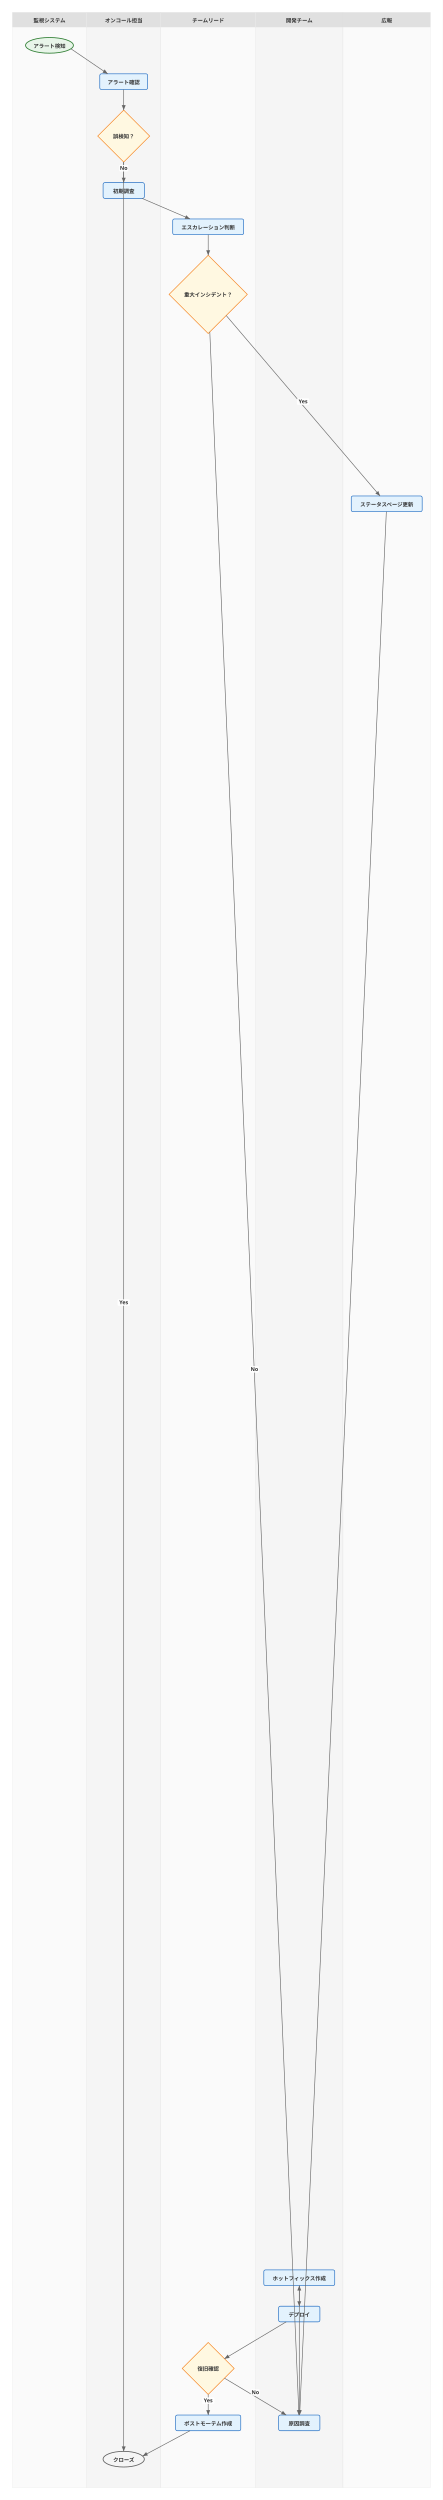
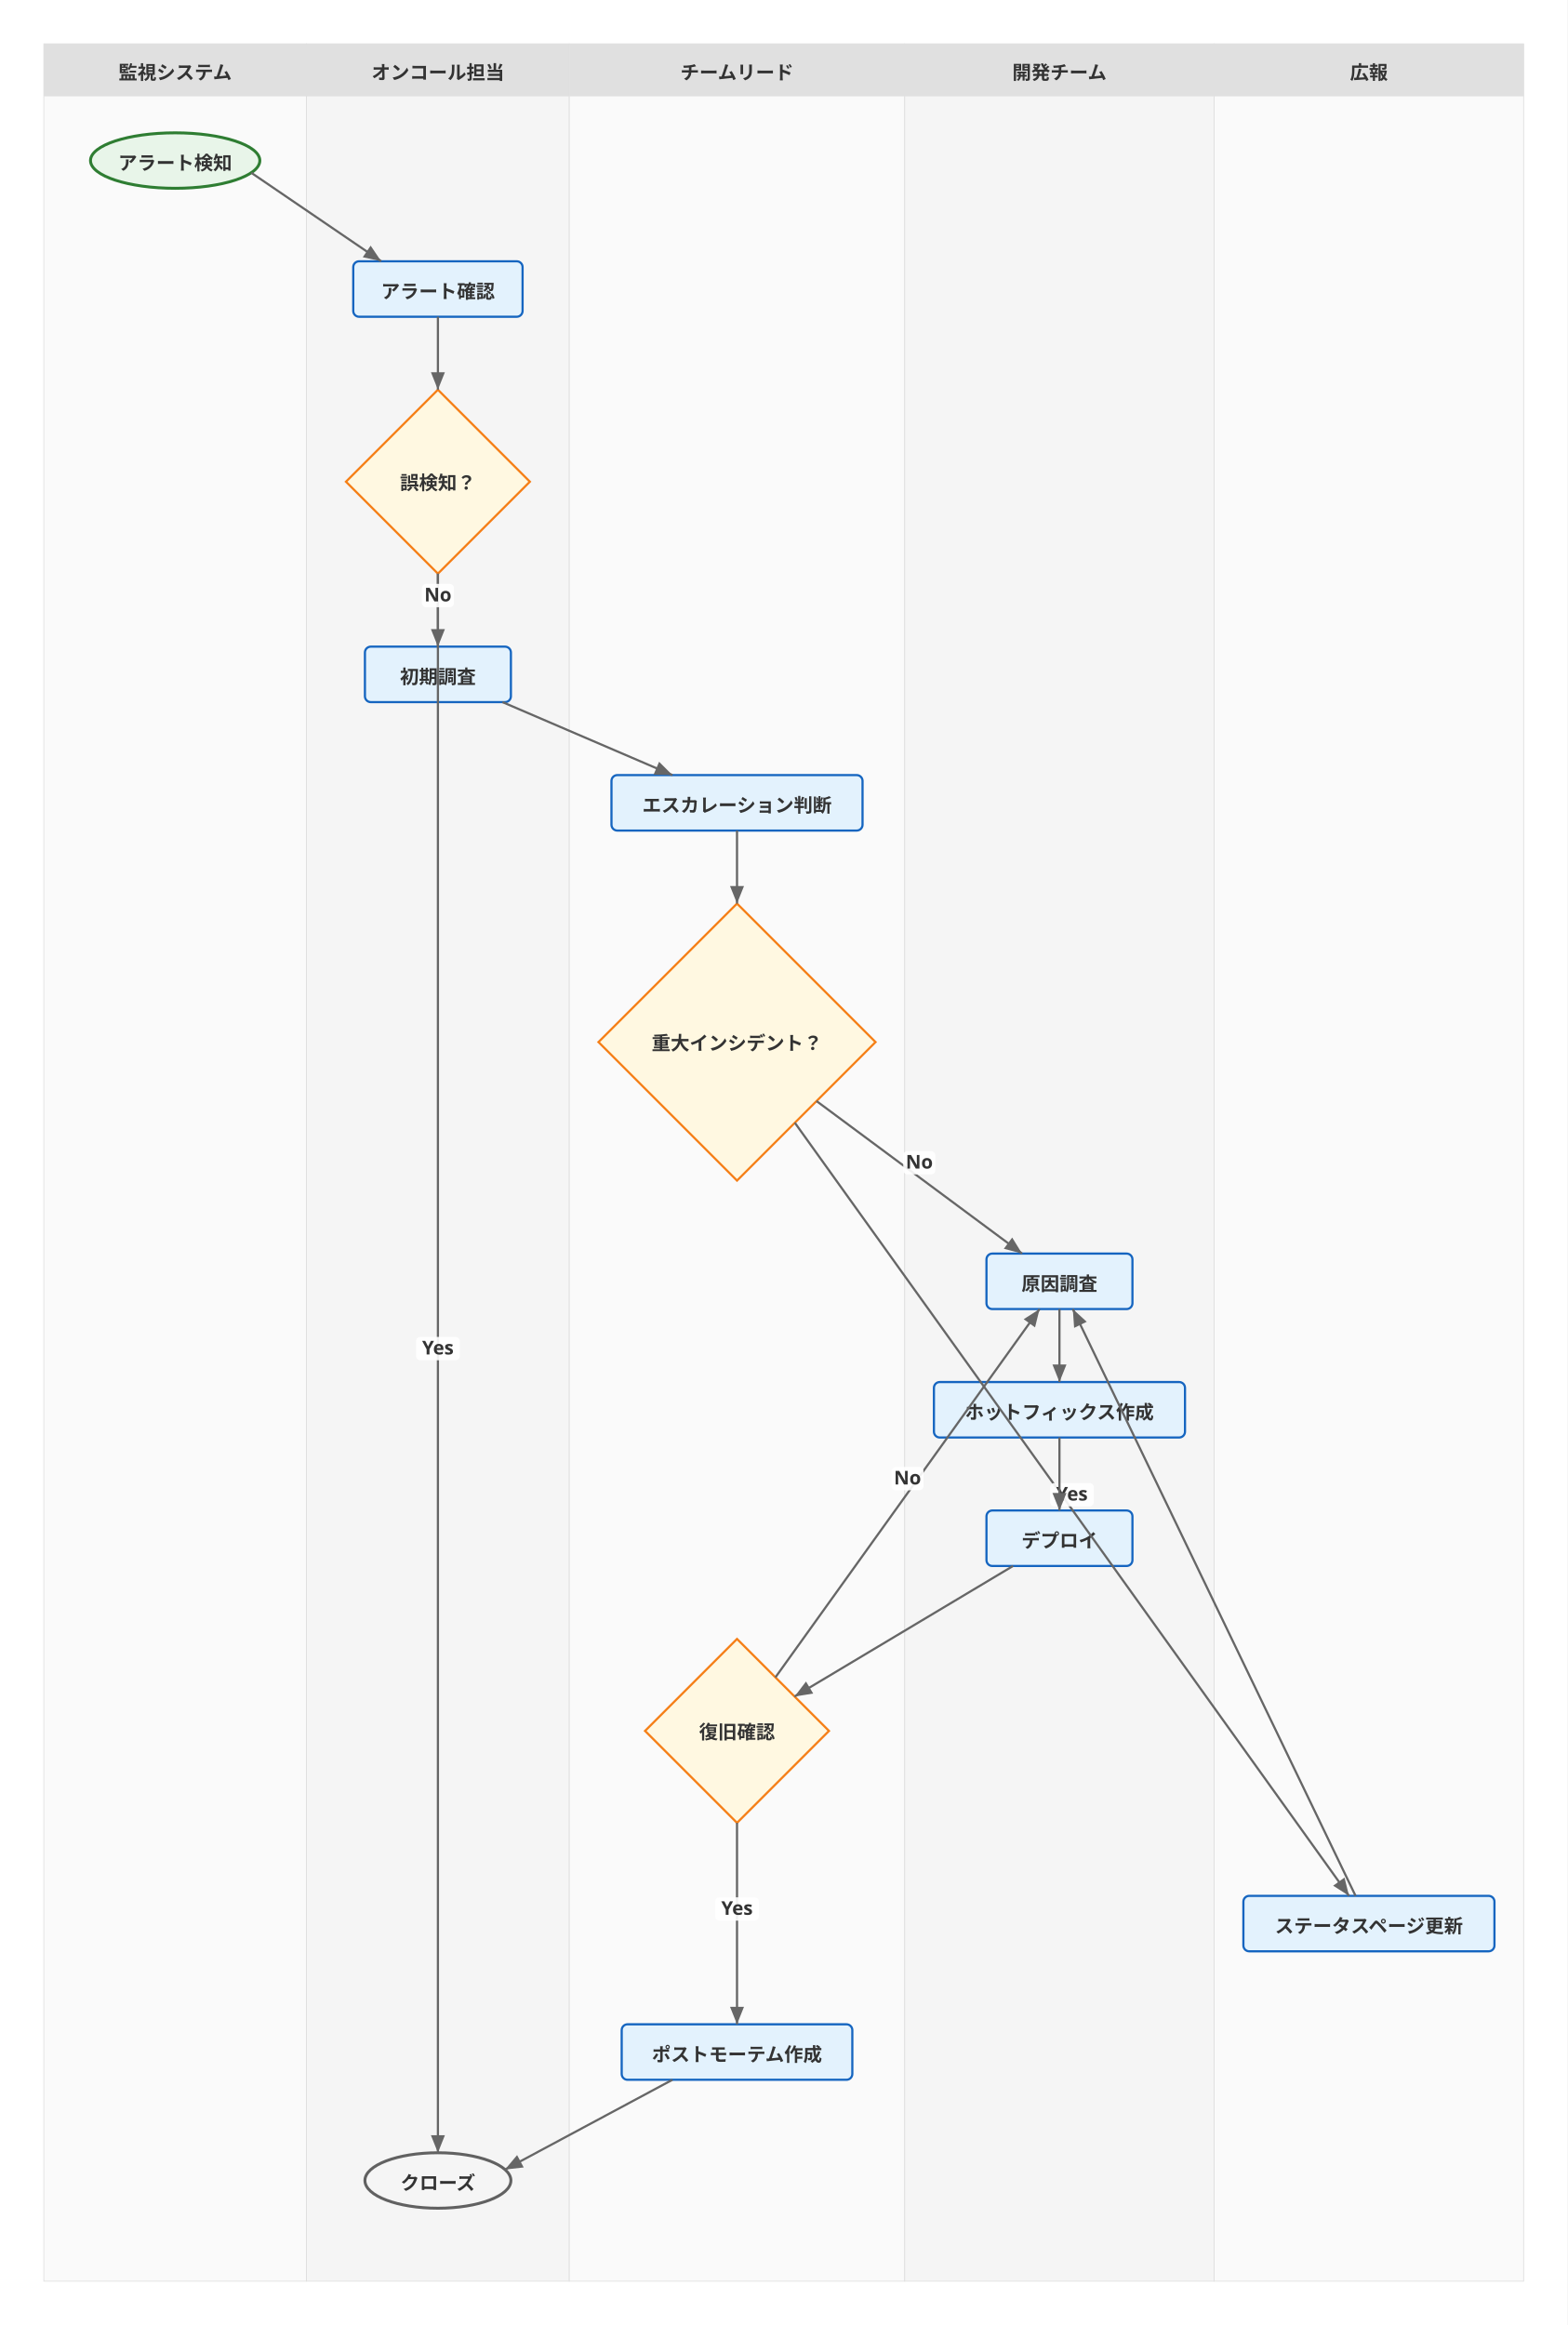
- <svg xmlns="http://www.w3.org/2000/svg" width="1073.8" height="6062.8" viewBox="0 0 1073.8 6062.8">
+ <svg xmlns="http://www.w3.org/2000/svg" width="1073.8" height="1592.8" viewBox="0 0 1073.8 1592.8">
  <rect width="100%" height="100%" fill="white" />
  <style>text { font-family: sans-serif; font-size: 13px; fill: #333; }</style>
  <defs>
    <marker id="arrow" viewBox="0 0 10 10" refX="10" refY="5" markerWidth="8" markerHeight="8" orient="auto">
      <polygon points="0,1 10,5 0,9" fill="#666" />
    </marker>
  </defs>
-   <rect x="30" y="30" width="180" height="6002.8" fill="#fafafa" stroke="#ddd" stroke-width="0.5" />
+   <rect x="30" y="30" width="180" height="1532.8" fill="#fafafa" stroke="#ddd" stroke-width="0.5" />
  <rect x="30" y="30" width="180" height="36" fill="#e0e0e0" />
  <text x="120" y="54.3" text-anchor="middle" font-weight="bold" fill="#333" font-size="14">監視システム</text>
-   <rect x="210" y="30" width="180" height="6002.8" fill="#f5f5f5" stroke="#ddd" stroke-width="0.5" />
+   <rect x="210" y="30" width="180" height="1532.8" fill="#f5f5f5" stroke="#ddd" stroke-width="0.5" />
  <rect x="210" y="30" width="180" height="36" fill="#e0e0e0" />
  <text x="300" y="54.3" text-anchor="middle" font-weight="bold" fill="#333" font-size="14">オンコール担当</text>
-   <rect x="390" y="30" width="229.8" height="6002.8" fill="#fafafa" stroke="#ddd" stroke-width="0.5" />
+   <rect x="390" y="30" width="229.8" height="1532.8" fill="#fafafa" stroke="#ddd" stroke-width="0.5" />
  <rect x="390" y="30" width="229.8" height="36" fill="#e0e0e0" />
  <text x="504.9" y="54.3" text-anchor="middle" font-weight="bold" fill="#333" font-size="14">チームリード</text>
-   <rect x="619.8" y="30" width="212" height="6002.8" fill="#f5f5f5" stroke="#ddd" stroke-width="0.5" />
+   <rect x="619.8" y="30" width="212" height="1532.8" fill="#f5f5f5" stroke="#ddd" stroke-width="0.5" />
  <rect x="619.8" y="30" width="212" height="36" fill="#e0e0e0" />
  <text x="725.8" y="54.3" text-anchor="middle" font-weight="bold" fill="#333" font-size="14">開発チーム</text>
-   <rect x="831.8" y="30" width="212" height="6002.8" fill="#fafafa" stroke="#ddd" stroke-width="0.5" />
+   <rect x="831.8" y="30" width="212" height="1532.8" fill="#fafafa" stroke="#ddd" stroke-width="0.5" />
  <rect x="831.8" y="30" width="212" height="36" fill="#e0e0e0" />
  <text x="937.8" y="54.3" text-anchor="middle" font-weight="bold" fill="#333" font-size="14">広報</text>
  <ellipse cx="120" cy="110" rx="58" ry="19" fill="#e8f5e9" stroke="#2e7d32" stroke-width="2" />
  <text x="120" y="116.3" text-anchor="middle" font-weight="bold">アラート検知</text>
  <rect x="242" y="179" width="116" height="38" rx="4" fill="#e3f2fd" stroke="#1565c0" stroke-width="1.5" />
  <text x="300" y="204.3" text-anchor="middle" font-weight="bold">アラート確認</text>
  <polygon points="300,267 363,330 300,393 237,330" fill="#fff8e1" stroke="#f57f17" stroke-width="1.5" />
  <text x="300" y="335.4" text-anchor="middle" font-weight="bold" font-size="12">誤検知？</text>
  <rect x="250" y="443" width="100" height="38" rx="4" fill="#e3f2fd" stroke="#1565c0" stroke-width="1.5" />
  <text x="300" y="468.3" text-anchor="middle" font-weight="bold">初期調査</text>
  <rect x="418.9" y="531" width="172" height="38" rx="4" fill="#e3f2fd" stroke="#1565c0" stroke-width="1.5" />
  <text x="504.9" y="556.3" text-anchor="middle" font-weight="bold">エスカレーション判断</text>
  <polygon points="504.9,619 599.8,713.9 504.9,808.8 410,713.9" fill="#fff8e1" stroke="#f57f17" stroke-width="1.5" />
  <text x="504.9" y="719.3" text-anchor="middle" font-weight="bold" font-size="12">重大インシデント？</text>
-   <rect x="675.8" y="5856.8" width="100" height="38" rx="4" fill="#e3f2fd" stroke="#1565c0" stroke-width="1.5" />
-   <text x="725.8" y="5882.1" text-anchor="middle" font-weight="bold">原因調査</text>
-   <rect x="639.8" y="5504.8" width="172" height="38" rx="4" fill="#e3f2fd" stroke="#1565c0" stroke-width="1.5" />
-   <text x="725.8" y="5530.1" text-anchor="middle" font-weight="bold">ホットフィックス作成</text>
-   <rect x="675.8" y="5592.8" width="100" height="38" rx="4" fill="#e3f2fd" stroke="#1565c0" stroke-width="1.5" />
-   <text x="725.8" y="5618.1" text-anchor="middle" font-weight="bold">デプロイ</text>
-   <polygon points="504.9,5680.8 567.9,5743.8 504.9,5806.8 441.9,5743.8" fill="#fff8e1" stroke="#f57f17" stroke-width="1.5" />
-   <text x="504.9" y="5749.2" text-anchor="middle" font-weight="bold" font-size="12">復旧確認</text>
-   <rect x="851.8" y="1202.8" width="172" height="38" rx="4" fill="#e3f2fd" stroke="#1565c0" stroke-width="1.5" />
-   <text x="937.8" y="1228.1" text-anchor="middle" font-weight="bold">ステータスページ更新</text>
-   <rect x="425.9" y="5856.8" width="158" height="38" rx="4" fill="#e3f2fd" stroke="#1565c0" stroke-width="1.5" />
-   <text x="504.9" y="5882.1" text-anchor="middle" font-weight="bold">ポストモーテム作成</text>
-   <ellipse cx="300" cy="5963.8" rx="50" ry="19" fill="#f5f5f5" stroke="#616161" stroke-width="2" />
-   <text x="300" y="5970.1" text-anchor="middle" font-weight="bold">クローズ</text>
+   <rect x="675.8" y="858.8" width="100" height="38" rx="4" fill="#e3f2fd" stroke="#1565c0" stroke-width="1.5" />
+   <text x="725.8" y="884.1" text-anchor="middle" font-weight="bold">原因調査</text>
+   <rect x="639.8" y="946.8" width="172" height="38" rx="4" fill="#e3f2fd" stroke="#1565c0" stroke-width="1.5" />
+   <text x="725.8" y="972.1" text-anchor="middle" font-weight="bold">ホットフィックス作成</text>
+   <rect x="675.8" y="1034.8" width="100" height="38" rx="4" fill="#e3f2fd" stroke="#1565c0" stroke-width="1.5" />
+   <text x="725.8" y="1060.1" text-anchor="middle" font-weight="bold">デプロイ</text>
+   <polygon points="504.9,1122.8 567.9,1185.8 504.9,1248.8 441.9,1185.8" fill="#fff8e1" stroke="#f57f17" stroke-width="1.5" />
+   <text x="504.9" y="1191.2" text-anchor="middle" font-weight="bold" font-size="12">復旧確認</text>
+   <rect x="851.8" y="1298.8" width="172" height="38" rx="4" fill="#e3f2fd" stroke="#1565c0" stroke-width="1.5" />
+   <text x="937.8" y="1324.1" text-anchor="middle" font-weight="bold">ステータスページ更新</text>
+   <rect x="425.9" y="1386.8" width="158" height="38" rx="4" fill="#e3f2fd" stroke="#1565c0" stroke-width="1.5" />
+   <text x="504.9" y="1412.1" text-anchor="middle" font-weight="bold">ポストモーテム作成</text>
+   <ellipse cx="300" cy="1493.8" rx="50" ry="19" fill="#f5f5f5" stroke="#616161" stroke-width="2" />
+   <text x="300" y="1500.1" text-anchor="middle" font-weight="bold">クローズ</text>
  <line x1="172.106" y1="118.345" x2="261.136" y2="179" stroke="#666" stroke-width="1.5" marker-end="url(#arrow)" />
  <line x1="300" y1="217" x2="300" y2="267" stroke="#666" stroke-width="1.5" marker-end="url(#arrow)" />
-   <line x1="300" y1="393" x2="300" y2="5944.8" stroke="#666" stroke-width="1.5" marker-end="url(#arrow)" />
-   <rect x="285" y="3150.9" width="30" height="16" rx="3" fill="white" opacity="0.9" />
-   <text x="300" y="3162.9" text-anchor="middle" font-size="11" font-weight="bold" fill="#666">Yes</text>
+   <line x1="300" y1="393" x2="300" y2="1474.8" stroke="#666" stroke-width="1.5" marker-end="url(#arrow)" />
+   <rect x="285" y="915.9" width="30" height="16" rx="3" fill="white" opacity="0.9" />
+   <text x="300" y="927.9" text-anchor="middle" font-size="11" font-weight="bold" fill="#666">Yes</text>
  <line x1="300" y1="393" x2="300" y2="443" stroke="#666" stroke-width="1.5" marker-end="url(#arrow)" />
  <rect x="289" y="400" width="22" height="16" rx="3" fill="white" opacity="0.9" />
  <text x="300" y="412" text-anchor="middle" font-size="11" font-weight="bold" fill="#666">No</text>
  <line x1="344.24" y1="481" x2="460.66" y2="531" stroke="#666" stroke-width="1.5" marker-end="url(#arrow)" />
  <line x1="504.9" y1="569" x2="504.9" y2="619" stroke="#666" stroke-width="1.5" marker-end="url(#arrow)" />
-   <line x1="548.567" y1="765.133" x2="921.606" y2="1202.8" stroke="#666" stroke-width="1.5" marker-end="url(#arrow)" />
-   <rect x="720.086" y="965.966" width="30" height="16" rx="3" fill="white" opacity="0.9" />
-   <text x="735.086" y="977.966" text-anchor="middle" font-size="11" font-weight="bold" fill="#666">Yes</text>
-   <line x1="508.795" y1="804.905" x2="724.987" y2="5856.8" stroke="#666" stroke-width="1.5" marker-end="url(#arrow)" />
-   <rect x="605.891" y="3312.853" width="22" height="16" rx="3" fill="white" opacity="0.9" />
-   <text x="616.891" y="3324.853" text-anchor="middle" font-size="11" font-weight="bold" fill="#666">No</text>
-   <line x1="936.935" y1="1240.8" x2="726.665" y2="5856.8" stroke="#666" stroke-width="1.5" marker-end="url(#arrow)" />
-   <line x1="725.8" y1="5856.8" x2="725.8" y2="5542.8" stroke="#666" stroke-width="1.5" marker-end="url(#arrow)" />
-   <line x1="725.8" y1="5542.8" x2="725.8" y2="5592.8" stroke="#666" stroke-width="1.5" marker-end="url(#arrow)" />
-   <line x1="694.004" y1="5630.8" x2="544.335" y2="5720.235" stroke="#666" stroke-width="1.5" marker-end="url(#arrow)" />
-   <line x1="504.9" y1="5806.8" x2="504.9" y2="5856.8" stroke="#666" stroke-width="1.5" marker-end="url(#arrow)" />
-   <rect x="489.9" y="5813.8" width="30" height="16" rx="3" fill="white" opacity="0.9" />
-   <text x="504.9" y="5825.8" text-anchor="middle" font-size="11" font-weight="bold" fill="#666">Yes</text>
-   <line x1="544.335" y1="5767.365" x2="694.004" y2="5856.8" stroke="#666" stroke-width="1.5" marker-end="url(#arrow)" />
-   <rect x="608.17" y="5794.082" width="22" height="16" rx="3" fill="white" opacity="0.9" />
-   <text x="619.17" y="5806.082" text-anchor="middle" font-size="11" font-weight="bold" fill="#666">No</text>
-   <line x1="460.66" y1="5894.8" x2="345.942" y2="5956.302" stroke="#666" stroke-width="1.5" marker-end="url(#arrow)" />
+   <line x1="544.524" y1="769.176" x2="924.18" y2="1298.8" stroke="#666" stroke-width="1.5" marker-end="url(#arrow)" />
+   <rect x="719.352" y="1015.988" width="30" height="16" rx="3" fill="white" opacity="0.9" />
+   <text x="734.352" y="1027.988" text-anchor="middle" font-size="11" font-weight="bold" fill="#666">Yes</text>
+   <line x1="559.379" y1="754.321" x2="700.192" y2="858.8" stroke="#666" stroke-width="1.5" marker-end="url(#arrow)" />
+   <rect x="618.786" y="788.561" width="22" height="16" rx="3" fill="white" opacity="0.9" />
+   <text x="629.786" y="800.561" text-anchor="middle" font-size="11" font-weight="bold" fill="#666">No</text>
+   <line x1="928.645" y1="1298.8" x2="734.955" y2="896.8" stroke="#666" stroke-width="1.5" marker-end="url(#arrow)" />
+   <line x1="725.8" y1="896.8" x2="725.8" y2="946.8" stroke="#666" stroke-width="1.5" marker-end="url(#arrow)" />
+   <line x1="725.8" y1="984.8" x2="725.8" y2="1034.8" stroke="#666" stroke-width="1.5" marker-end="url(#arrow)" />
+   <line x1="694.004" y1="1072.8" x2="544.335" y2="1162.235" stroke="#666" stroke-width="1.5" marker-end="url(#arrow)" />
+   <line x1="504.9" y1="1248.8" x2="504.9" y2="1386.8" stroke="#666" stroke-width="1.5" marker-end="url(#arrow)" />
+   <rect x="489.9" y="1299.8" width="30" height="16" rx="3" fill="white" opacity="0.9" />
+   <text x="504.9" y="1311.8" text-anchor="middle" font-size="11" font-weight="bold" fill="#666">Yes</text>
+   <line x1="531.213" y1="1149.113" x2="712.173" y2="896.8" stroke="#666" stroke-width="1.5" marker-end="url(#arrow)" />
+   <rect x="610.693" y="1004.956" width="22" height="16" rx="3" fill="white" opacity="0.9" />
+   <text x="621.693" y="1016.956" text-anchor="middle" font-size="11" font-weight="bold" fill="#666">No</text>
+   <line x1="460.66" y1="1424.8" x2="345.942" y2="1486.302" stroke="#666" stroke-width="1.5" marker-end="url(#arrow)" />
</svg>
